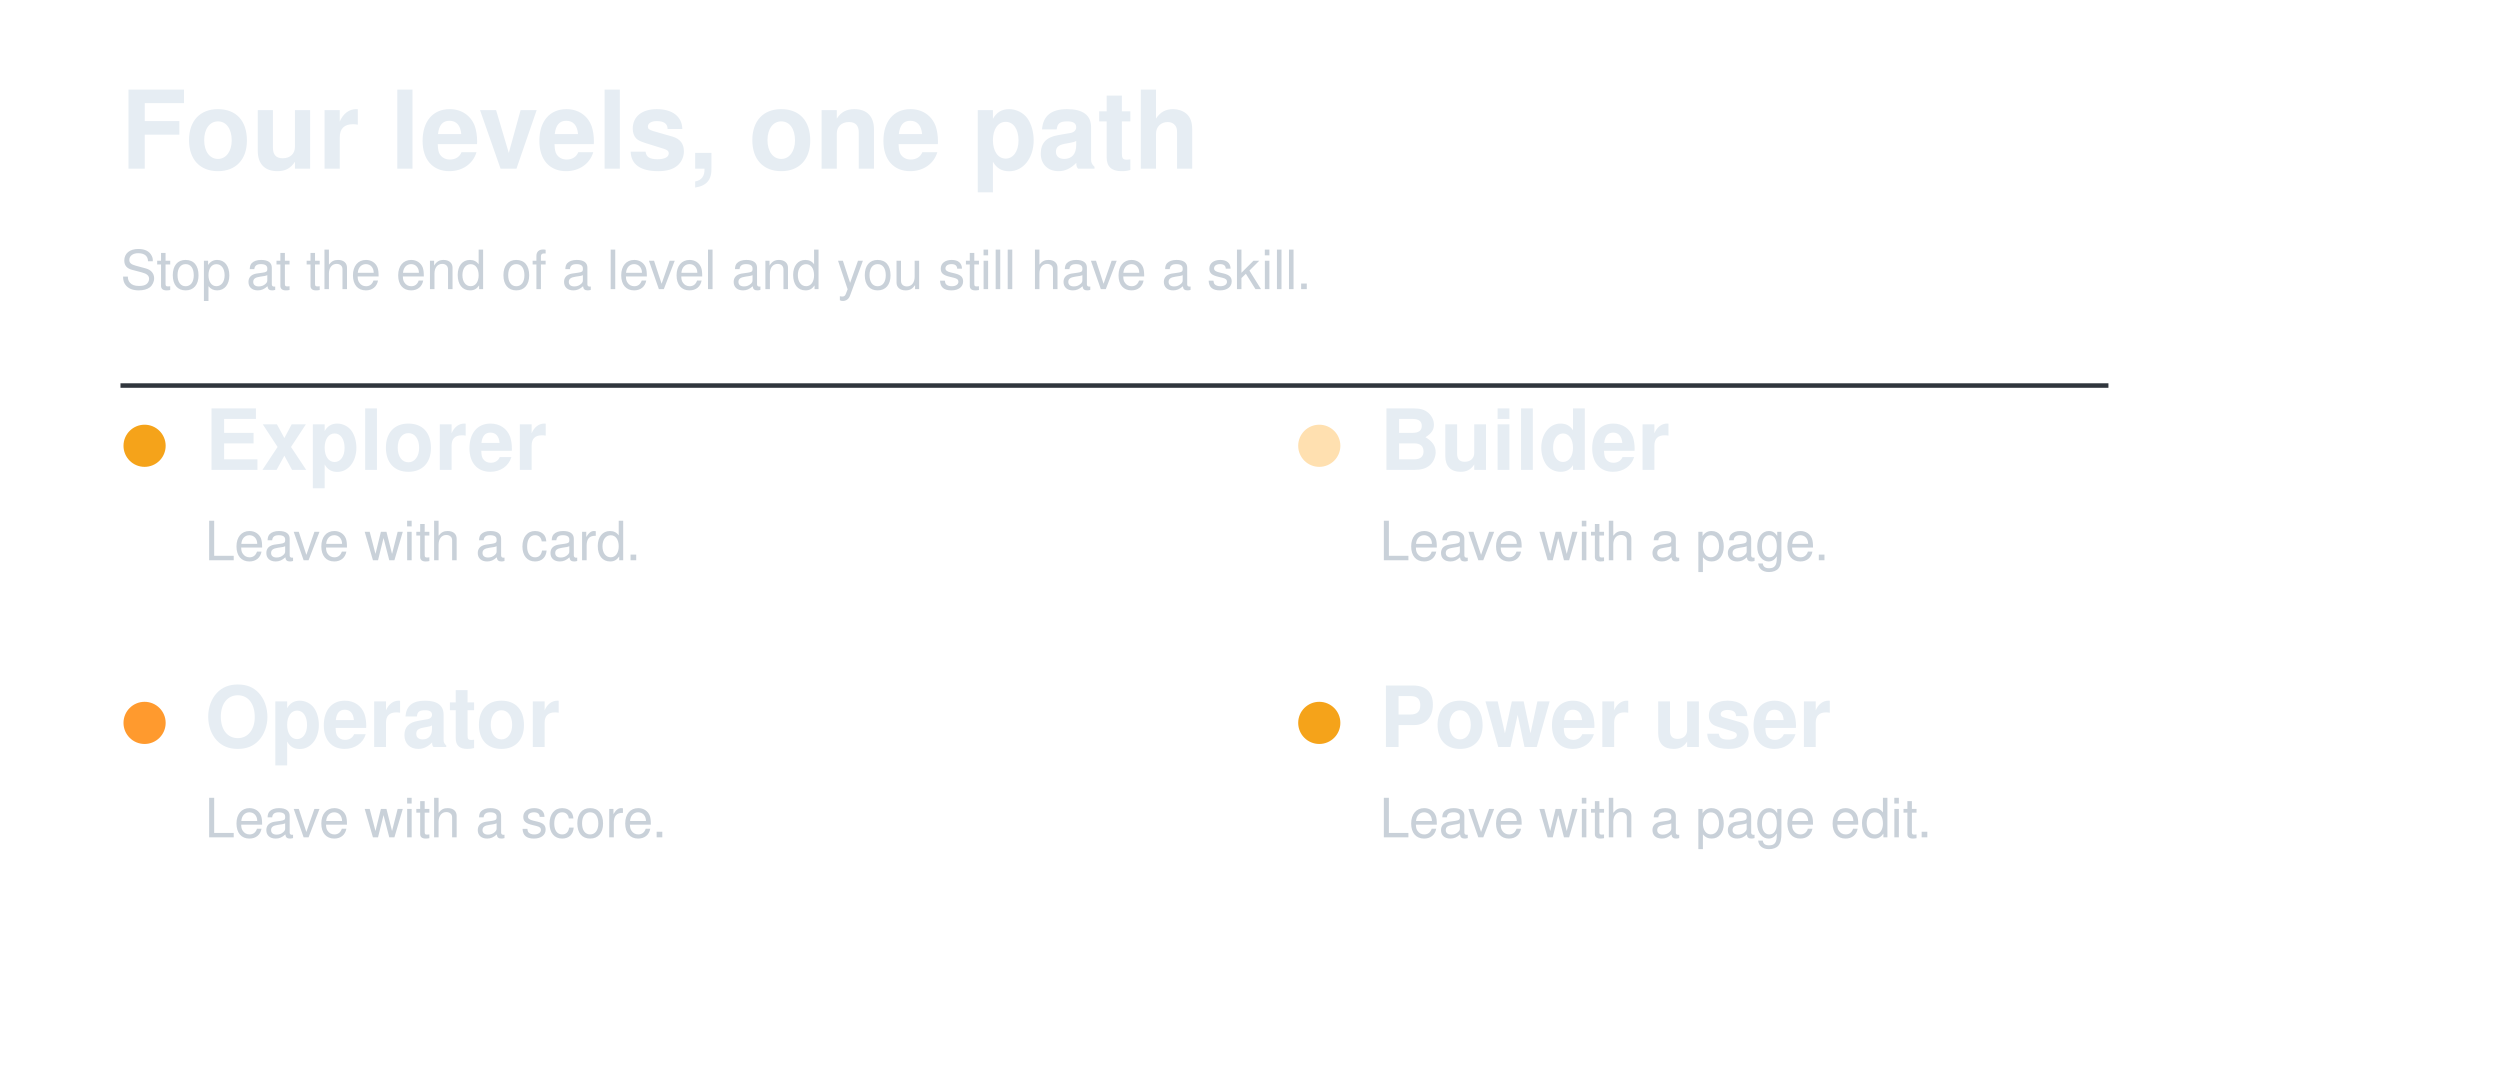
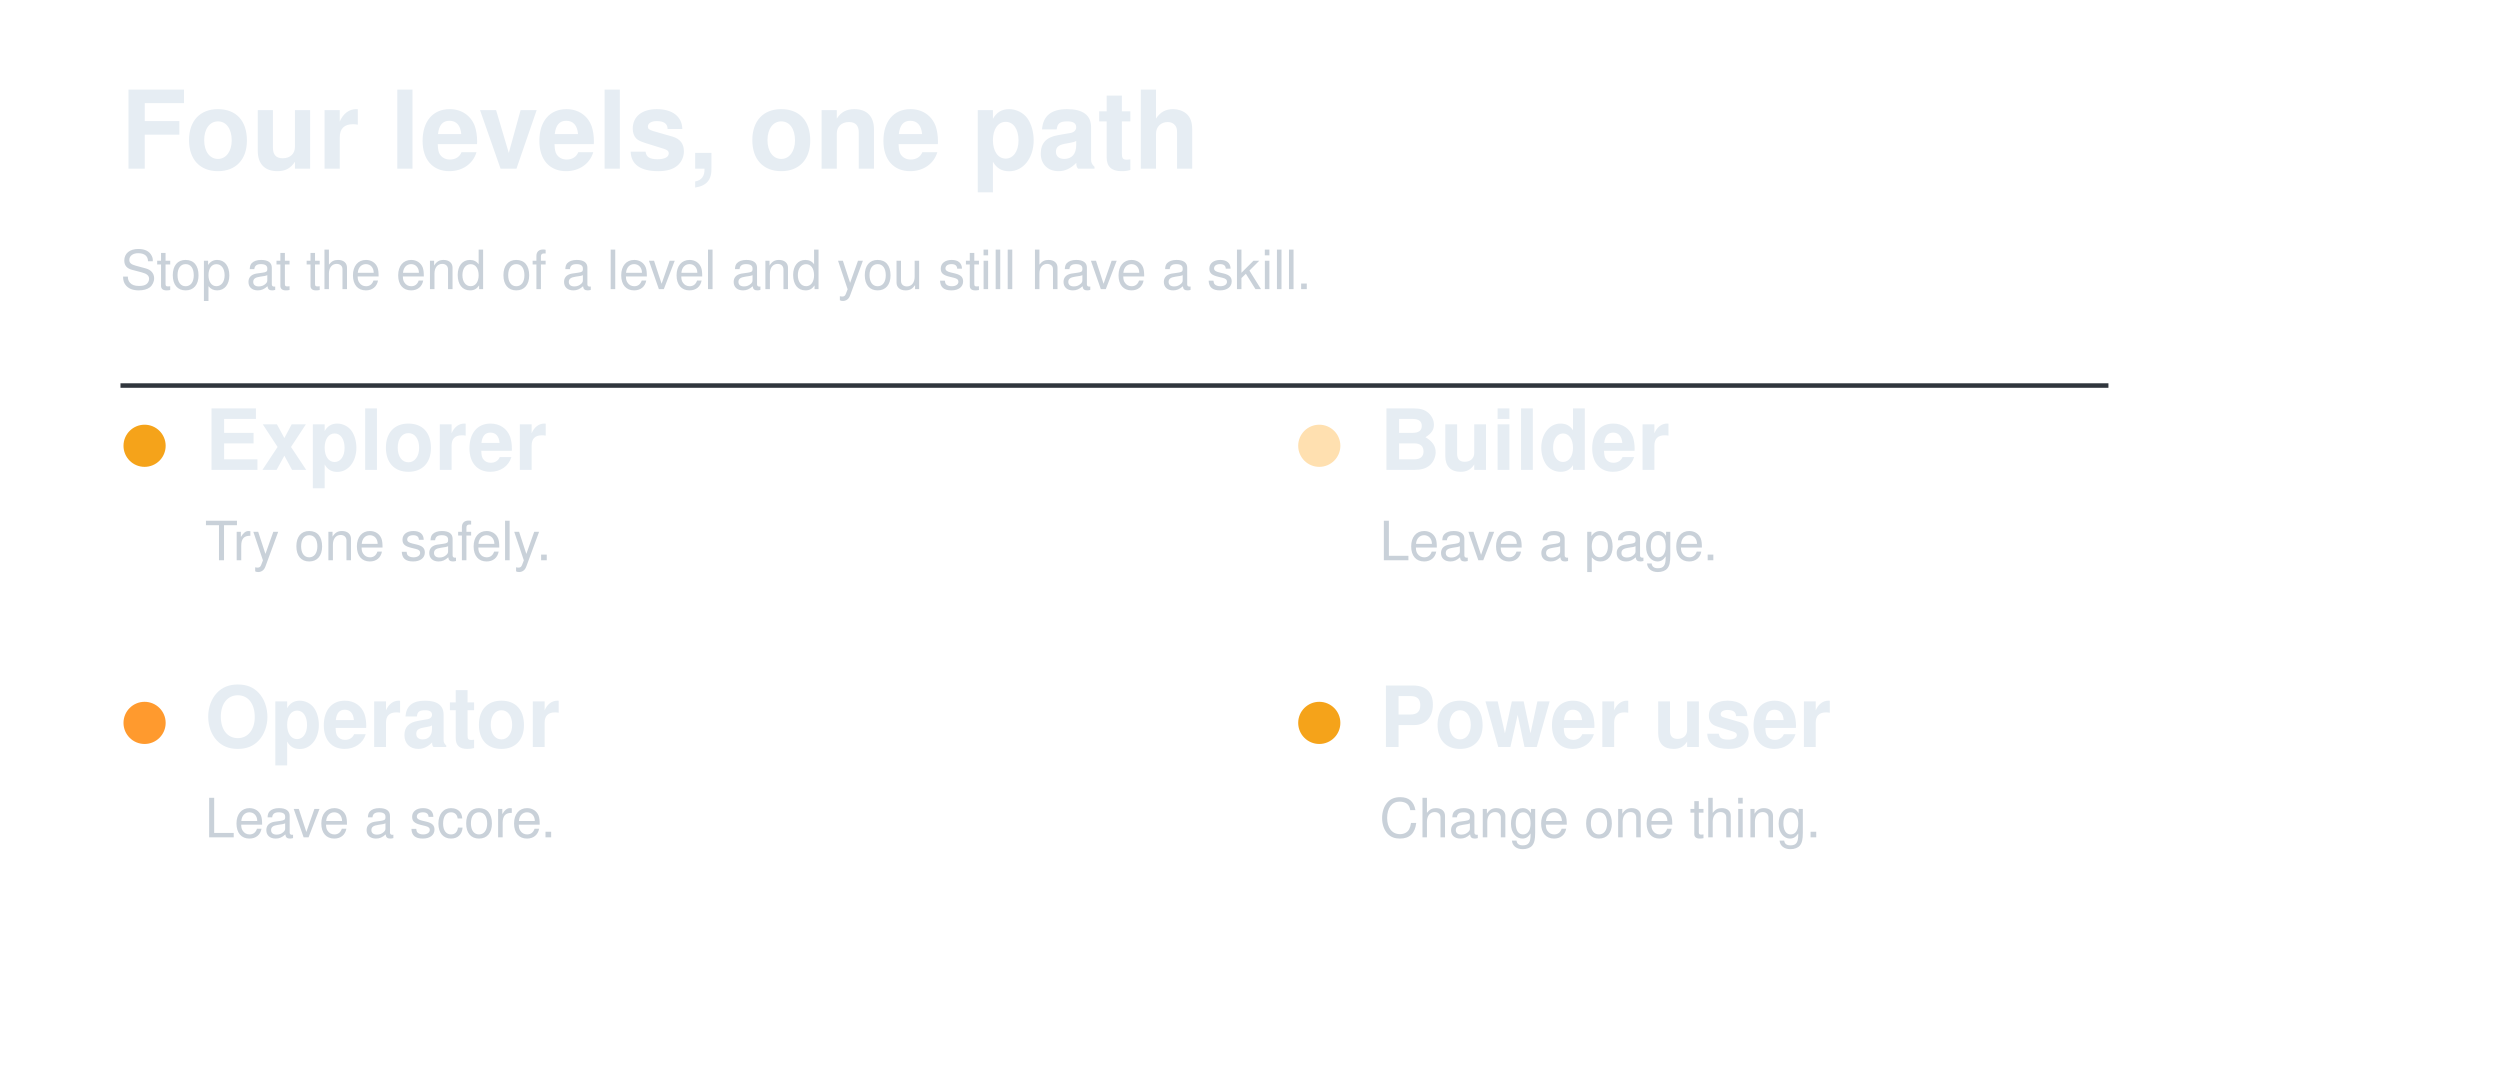
<svg xmlns="http://www.w3.org/2000/svg" width="830" height="356" viewBox="0 0 830 356" role="img" aria-labelledby="title desc">
  <defs>
    <linearGradient id="journey-map-dark-bar" x1="0" y1="0" x2="1" y2="0">
      <stop offset="0" stop-color="#F5A31A" />
      <stop offset="1" stop-color="#FFE0B0" />
    </linearGradient>
  </defs>
  <text x="40" y="56" fill="#E6EDF3" font-family="Segoe UI, Helvetica, Arial, sans-serif" font-size="36" font-weight="600" text-anchor="start">Four levels, one path</text>
  <text x="40" y="96" fill="#C9D1D9" font-family="Segoe UI, Helvetica, Arial, sans-serif" font-size="18" font-weight="400" text-anchor="start">Stop at the end of a level and you still have a skill.</text>
  <line x1="40" y1="128" x2="700" y2="128" stroke="#30363D" stroke-width="1.5" />
  <circle cx="48" cy="148" r="7" fill="#F5A31A" />
  <text x="68" y="156" fill="#E6EDF3" font-family="Segoe UI, Helvetica, Arial, sans-serif" font-size="28" font-weight="600" text-anchor="start">Explorer</text>
-   <text x="68" y="186" fill="#C9D1D9" font-family="Segoe UI, Helvetica, Arial, sans-serif" font-size="18" font-weight="400" text-anchor="start">Leave with a card.</text>
+   <text x="68" y="186" fill="#C9D1D9" font-family="Segoe UI, Helvetica, Arial, sans-serif" font-size="18" font-weight="400" text-anchor="start">Try one safely.</text>
  <circle cx="438" cy="148" r="7" fill="#FFE0B0" />
  <text x="458" y="156" fill="#E6EDF3" font-family="Segoe UI, Helvetica, Arial, sans-serif" font-size="28" font-weight="600" text-anchor="start">Builder</text>
-   <text x="458" y="186" fill="#C9D1D9" font-family="Segoe UI, Helvetica, Arial, sans-serif" font-size="18" font-weight="400" text-anchor="start">Leave with a page.</text>
+   <text x="458" y="186" fill="#C9D1D9" font-family="Segoe UI, Helvetica, Arial, sans-serif" font-size="18" font-weight="400" text-anchor="start">Leave a page.</text>
  <circle cx="48" cy="240" r="7" fill="#FF9A2E" />
  <text x="68" y="248" fill="#E6EDF3" font-family="Segoe UI, Helvetica, Arial, sans-serif" font-size="28" font-weight="600" text-anchor="start">Operator</text>
-   <text x="68" y="278" fill="#C9D1D9" font-family="Segoe UI, Helvetica, Arial, sans-serif" font-size="18" font-weight="400" text-anchor="start">Leave with a score.</text>
+   <text x="68" y="278" fill="#C9D1D9" font-family="Segoe UI, Helvetica, Arial, sans-serif" font-size="18" font-weight="400" text-anchor="start">Leave a score.</text>
  <circle cx="438" cy="240" r="7" fill="#F5A31A" />
  <text x="458" y="248" fill="#E6EDF3" font-family="Segoe UI, Helvetica, Arial, sans-serif" font-size="28" font-weight="600" text-anchor="start">Power user</text>
-   <text x="458" y="278" fill="#C9D1D9" font-family="Segoe UI, Helvetica, Arial, sans-serif" font-size="18" font-weight="400" text-anchor="start">Leave with a page edit.</text>
+   <text x="458" y="278" fill="#C9D1D9" font-family="Segoe UI, Helvetica, Arial, sans-serif" font-size="18" font-weight="400" text-anchor="start">Change one thing.</text>
</svg>
